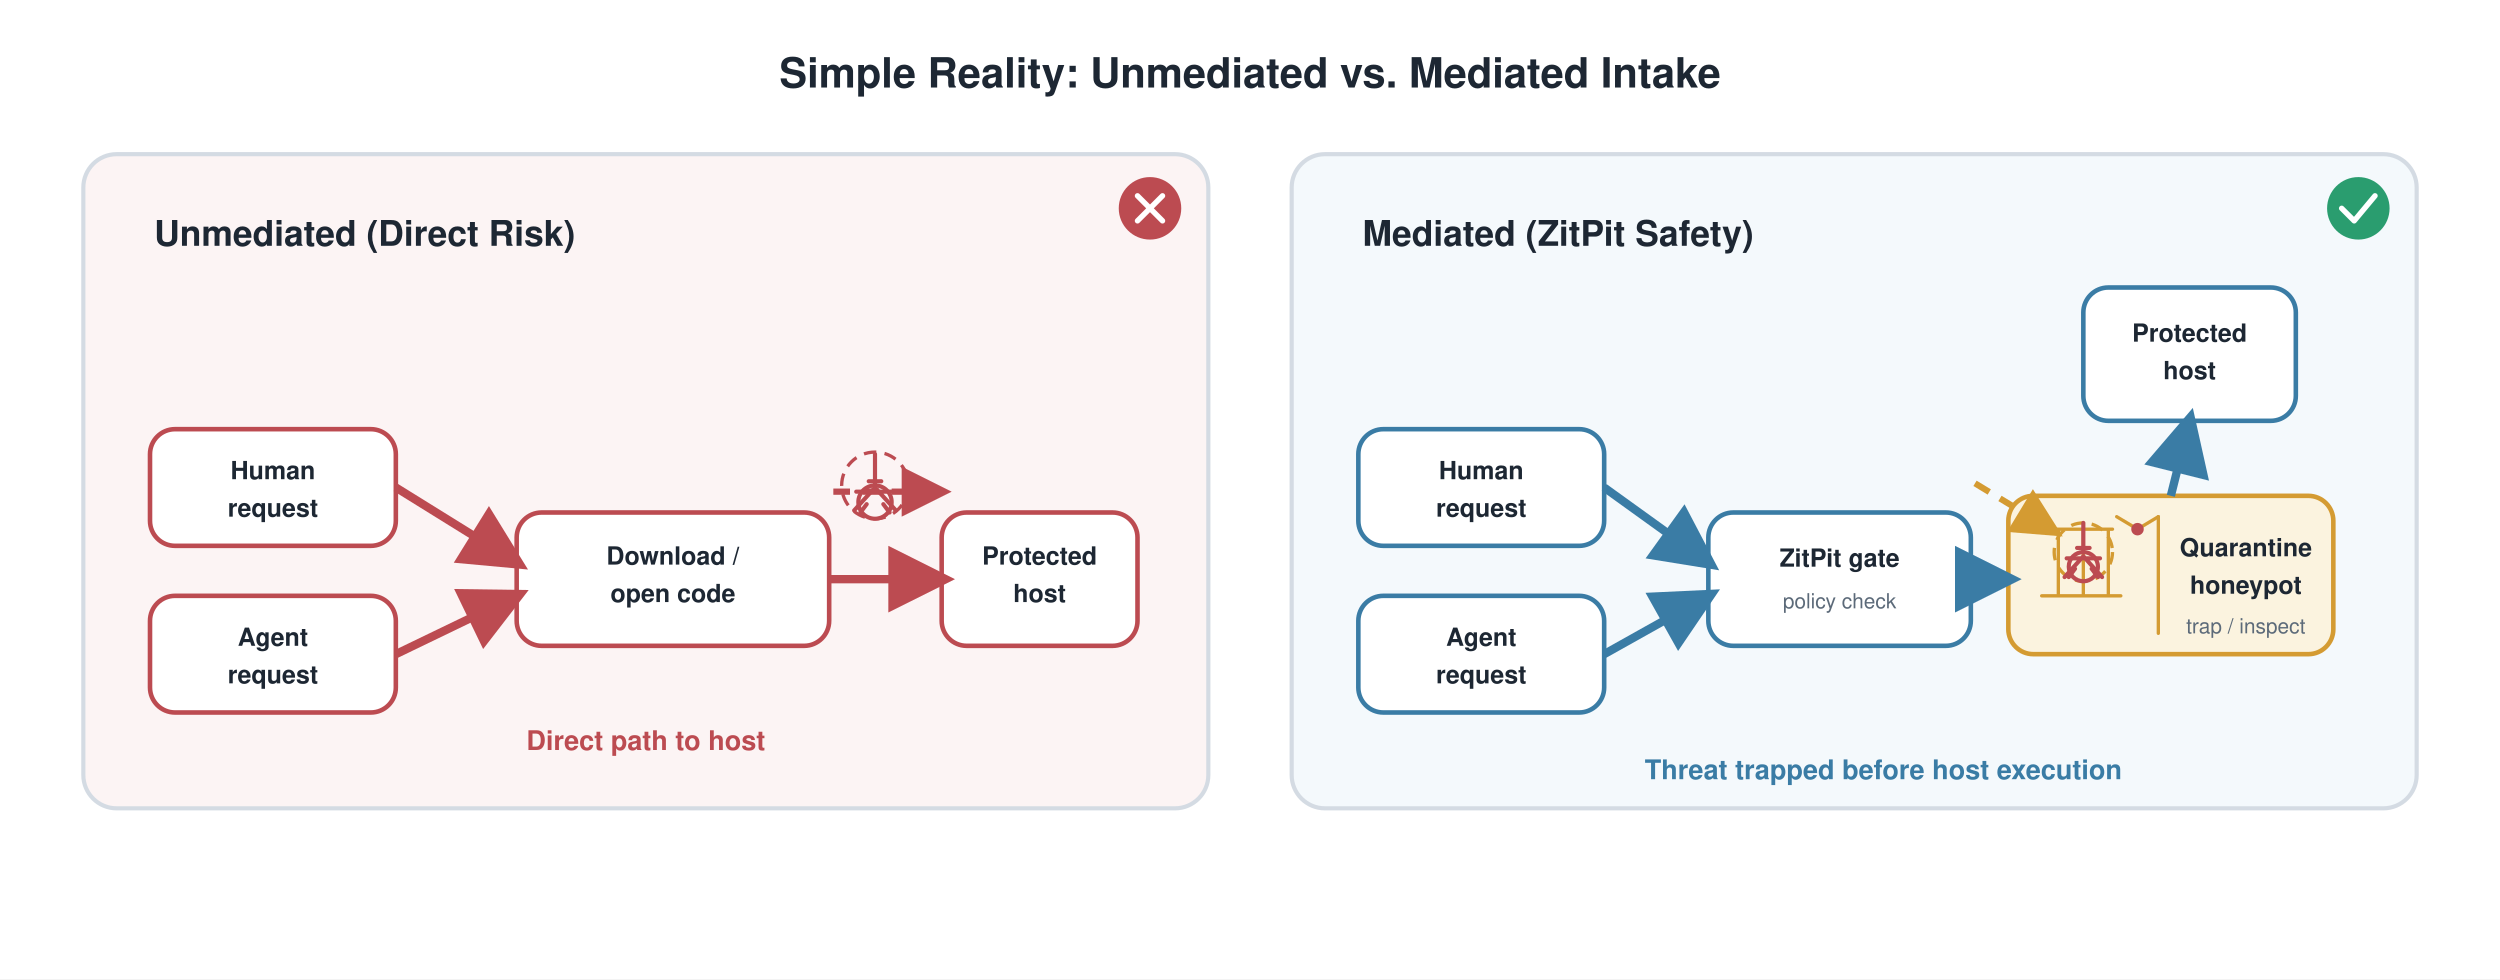
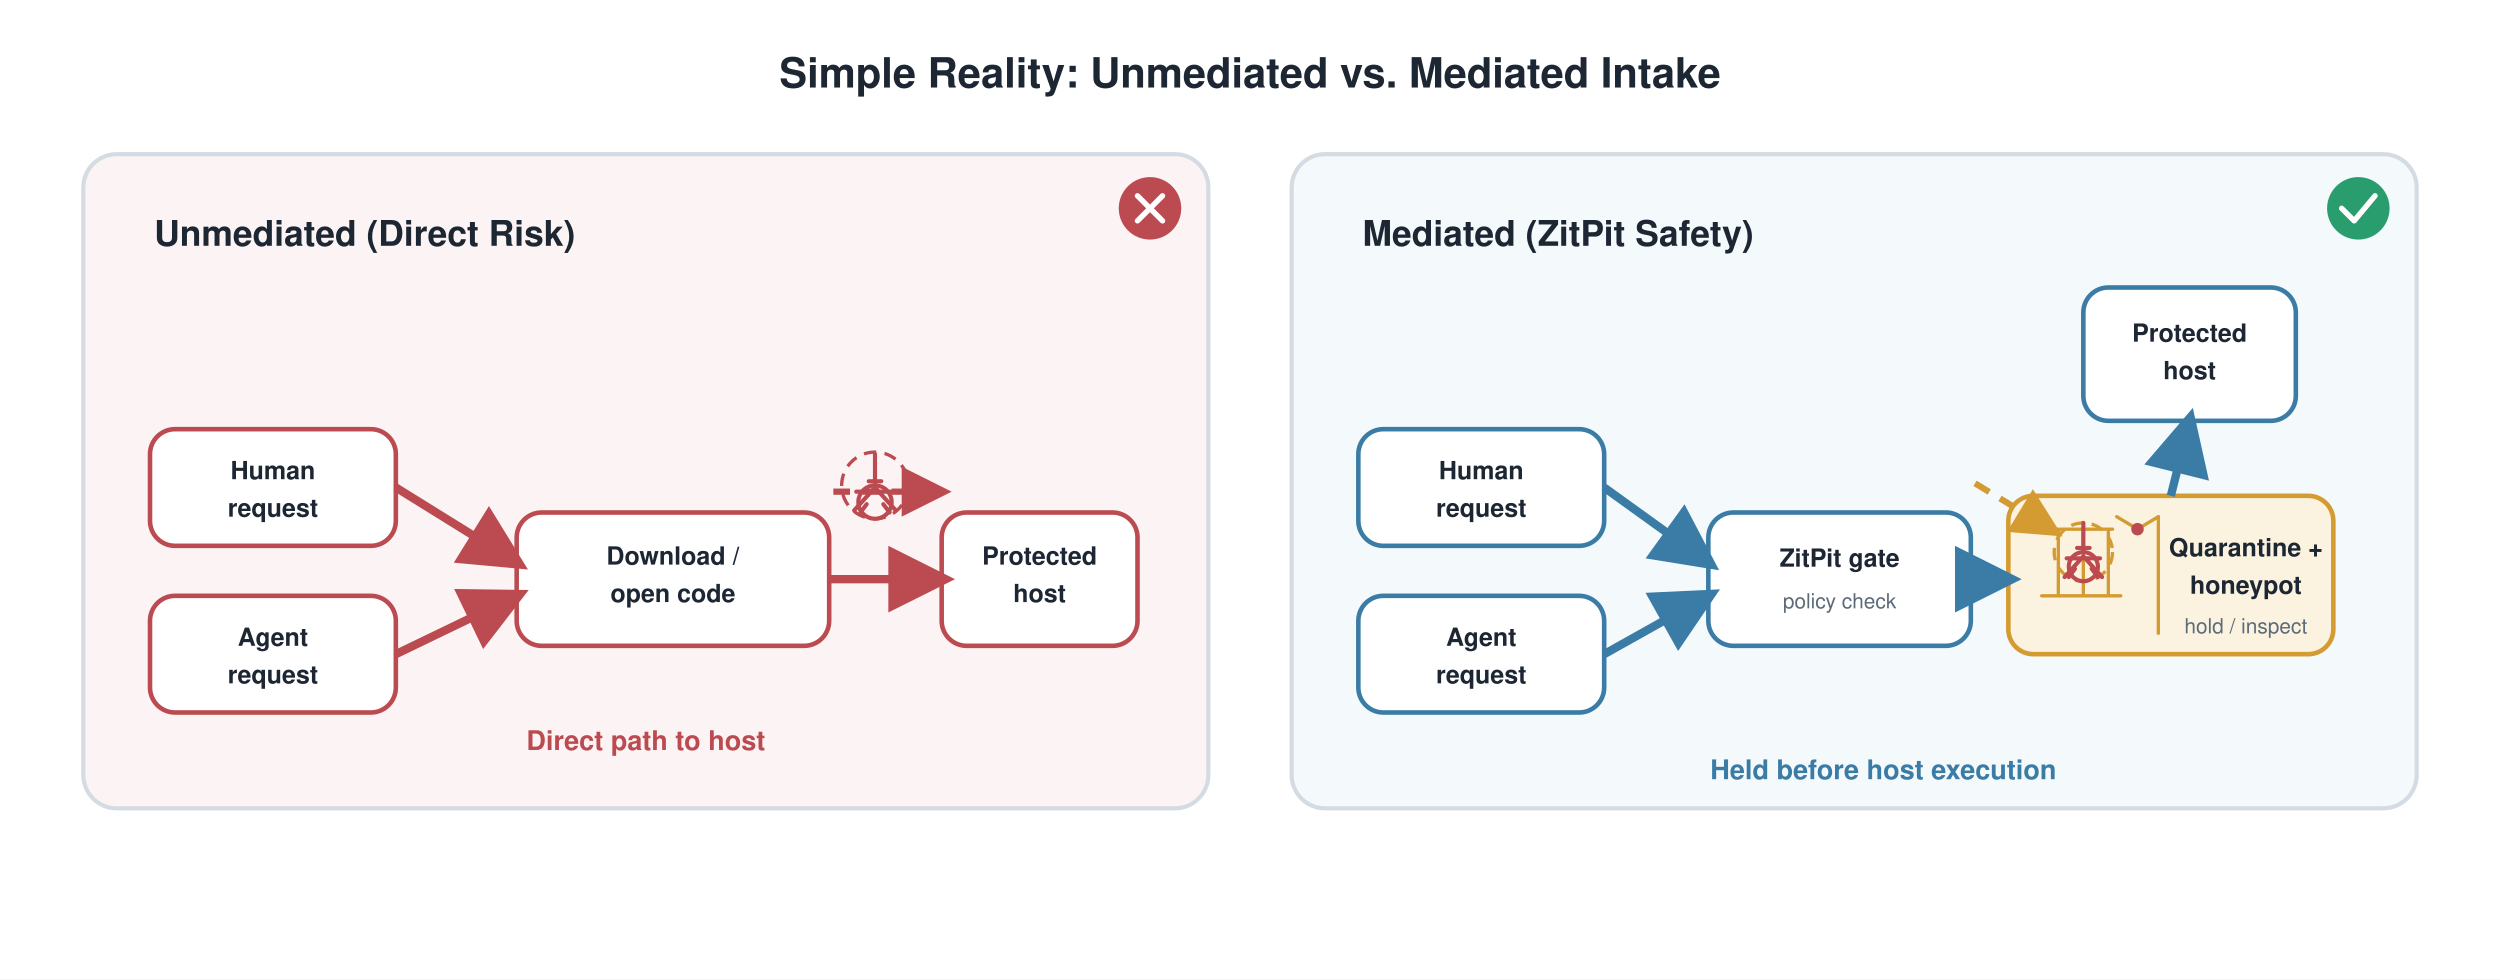
<svg xmlns="http://www.w3.org/2000/svg" width="1200" height="470" viewBox="0 0 1200 470" role="img" aria-labelledby="title desc">
  <defs>
    <style>
      .bg { fill: #ffffff; }
      .leftPanel { fill: #fcf4f4; stroke: #d4dbe3; stroke-width: 2; }
      .rightPanel { fill: #f4f9fc; stroke: #d4dbe3; stroke-width: 2; }
      .title { font: 700 20px/1.2 "Helvetica Neue", Helvetica, Arial, sans-serif; fill: #1d2733; }
      .panelTitle { font: 700 17px/1.2 "Helvetica Neue", Helvetica, Arial, sans-serif; fill: #1d2733; }
      .boxText { font: 700 12px/1.2 "Helvetica Neue", Helvetica, Arial, sans-serif; fill: #1d2733; }
      .small { font: 400 10px/1.2 "Helvetica Neue", Helvetica, Arial, sans-serif; fill: #5c6a79; }
      .leftBox { fill: #ffffff; stroke: #bc4b51; stroke-width: 2.2; }
      .rightBox { fill: #ffffff; stroke: #3a7ca5; stroke-width: 2.2; }
      .holdBox { fill: #fbf3df; stroke: #d49b32; stroke-width: 2.2; }
      .leftLabel { font: 700 13px/1.2 "Helvetica Neue", Helvetica, Arial, sans-serif; fill: #bc4b51; }
      .rightLabel { font: 700 13px/1.2 "Helvetica Neue", Helvetica, Arial, sans-serif; fill: #3a7ca5; }
      .leftArrow { stroke: #bc4b51; stroke-width: 4; fill: none; marker-end: url(#arrowLeft); }
      .rightArrow { stroke: #3a7ca5; stroke-width: 4; fill: none; marker-end: url(#arrowRight); }
      .amberArrow { stroke: #d49b32; stroke-width: 3; fill: none; stroke-dasharray: 8 6; marker-end: url(#arrowAmber); }
      .intrusion { stroke: #bc4b51; stroke-width: 2; fill: none; stroke-linecap: round; stroke-linejoin: round; }
      .intrusionHalo { stroke: #d49b32; stroke-width: 1.6; fill: none; stroke-dasharray: 6 4; }
      .intrusionHaloRed { stroke: #bc4b51; stroke-width: 1.6; fill: none; stroke-dasharray: 6 4; }
      .trapLine { stroke: #d49b32; stroke-width: 1.6; fill: none; stroke-linecap: round; }
      .badgeX, .badgeCheck { stroke: #ffffff; stroke-width: 2.6; fill: none; stroke-linecap: round; stroke-linejoin: round; }
    </style>
    <marker id="arrowLeft" viewBox="0 0 10 10" refX="8" refY="5" markerWidth="8" markerHeight="8" orient="auto-start-reverse">
      <path d="M 0 0 L 10 5 L 0 10 z" fill="#bc4b51" />
    </marker>
    <marker id="arrowRight" viewBox="0 0 10 10" refX="8" refY="5" markerWidth="8" markerHeight="8" orient="auto-start-reverse">
      <path d="M 0 0 L 10 5 L 0 10 z" fill="#3a7ca5" />
    </marker>
    <marker id="arrowAmber" viewBox="0 0 10 10" refX="8" refY="5" markerWidth="8" markerHeight="8" orient="auto-start-reverse">
      <path d="M 0 0 L 10 5 L 0 10 z" fill="#d49b32" />
    </marker>
  </defs>
  <rect class="bg" x="0" y="0" width="1200" height="470" />
  <text class="title" x="600" y="42" text-anchor="middle">Simple Reality: Unmediated vs. Mediated Intake</text>
  <rect class="leftPanel" x="40" y="74" width="540" height="314" rx="16" ry="16" />
  <rect class="rightPanel" x="620" y="74" width="540" height="314" rx="16" ry="16" />
  <circle cx="552" cy="100" r="15" fill="#bc4b51" />
  <path class="badgeX" d="M 546 94 L 558 106 M 546 106 L 558 94" />
  <circle cx="1132" cy="100" r="15" fill="#2a9d6f" />
  <path class="badgeCheck" d="M 1124 100 L 1130 106 L 1140 94" />
  <text class="panelTitle" x="74" y="118">Unmediated (Direct Risk)</text>
  <text class="panelTitle" x="654" y="118">Mediated (ZitPit Safety)</text>
  <rect class="leftBox" x="72" y="206" width="118" height="56" rx="12" ry="12" />
  <rect class="leftBox" x="72" y="286" width="118" height="56" rx="12" ry="12" />
  <rect class="leftBox" x="248" y="246" width="150" height="64" rx="12" ry="12" />
  <rect class="leftBox" x="452" y="246" width="94" height="64" rx="12" ry="12" />
  <text class="boxText" x="131" y="230" text-anchor="middle">Human</text>
  <text class="boxText" x="131" y="248" text-anchor="middle">request</text>
  <text class="boxText" x="131" y="310" text-anchor="middle">Agent</text>
  <text class="boxText" x="131" y="328" text-anchor="middle">request</text>
  <text class="boxText" x="323" y="271" text-anchor="middle">Download /</text>
  <text class="boxText" x="323" y="289" text-anchor="middle">open code</text>
  <text class="boxText" x="499" y="271" text-anchor="middle">Protected</text>
  <text class="boxText" x="499" y="289" text-anchor="middle">host</text>
  <path class="leftArrow" d="M 190 234 L 248 270" />
  <path class="leftArrow" d="M 190 314 L 248 286" />
  <path class="leftArrow" d="M 398 278 L 452 278" />
  <path class="leftArrow" d="M 400 236 L 452 236" style="stroke-width:3; stroke-dasharray:8 6;" />
  <circle class="intrusionHaloRed" cx="420" cy="233" r="16" />
  <circle class="intrusion" cx="420" cy="241" r="8" />
  <path class="intrusion" d="M 411 236 L 429 236 M 417 231 L 423 231 M 420 233 L 420 218 M 420 234 L 410 245 M 420 234 L 430 245 M 416 242 L 413 246 M 424 242 L 427 246" />
  <text class="leftLabel" x="310" y="360" text-anchor="middle">Direct path to host</text>
  <rect class="rightBox" x="652" y="206" width="118" height="56" rx="12" ry="12" />
  <rect class="rightBox" x="652" y="286" width="118" height="56" rx="12" ry="12" />
  <rect class="rightBox" x="820" y="246" width="126" height="64" rx="12" ry="12" />
  <rect class="holdBox" x="964" y="238" width="156" height="76" rx="12" ry="12" />
  <rect class="rightBox" x="1000" y="138" width="102" height="64" rx="12" ry="12" />
  <text class="boxText" x="711" y="230" text-anchor="middle">Human</text>
  <text class="boxText" x="711" y="248" text-anchor="middle">request</text>
  <text class="boxText" x="711" y="310" text-anchor="middle">Agent</text>
  <text class="boxText" x="711" y="328" text-anchor="middle">request</text>
  <text class="boxText" x="883" y="272" text-anchor="middle">ZitPit gate</text>
  <text class="small" x="883" y="292" text-anchor="middle">policy check</text>
  <path class="trapLine" d="M 980 286 L 1018 286 M 984 254 L 1014 254 M 988 254 L 988 286 M 1000 254 L 1000 286 M 1012 254 L 1012 286" />
  <path class="trapLine" d="M 1016 248 L 1026 254 L 1036 248" />
  <circle cx="1026" cy="254" r="3" fill="#bc4b51" />
  <line class="trapLine" x1="1036" y1="248" x2="1036" y2="304" />
  <circle class="intrusionHalo" cx="1000" cy="265" r="14" />
  <circle class="intrusion" cx="1000" cy="272" r="7" />
  <path class="intrusion" d="M 992 268 L 1008 268 M 997 263 L 1003 263 M 1000 265 L 1000 251 M 1000 267 L 991 277 M 1000 267 L 1009 277 M 996 273 L 993 277 M 1004 273 L 1007 277" />
-   <text class="boxText" x="1078" y="267" text-anchor="middle">Quarantine</text>
+   <text class="boxText" x="1078" y="267" text-anchor="middle">Quarantine +</text>
  <text class="boxText" x="1078" y="285" text-anchor="middle">honeypot</text>
-   <text class="small" x="1078" y="304" text-anchor="middle">trap / inspect</text>
+   <text class="small" x="1078" y="304" text-anchor="middle">hold / inspect</text>
  <text class="boxText" x="1051" y="164" text-anchor="middle">Protected</text>
  <text class="boxText" x="1051" y="182" text-anchor="middle">host</text>
  <path class="rightArrow" d="M 770 234 L 820 270" />
  <path class="rightArrow" d="M 770 314 L 820 286" />
  <path class="rightArrow" d="M 946 278 L 964 278" />
  <path class="rightArrow" d="M 1042 238 L 1051 202" />
  <path class="amberArrow" d="M 948 232 L 986 255" />
-   <text class="rightLabel" x="904" y="374" text-anchor="middle">Threat trapped before host execution</text>
+   <text class="rightLabel" x="904" y="374" text-anchor="middle">Held before host execution</text>
</svg>
